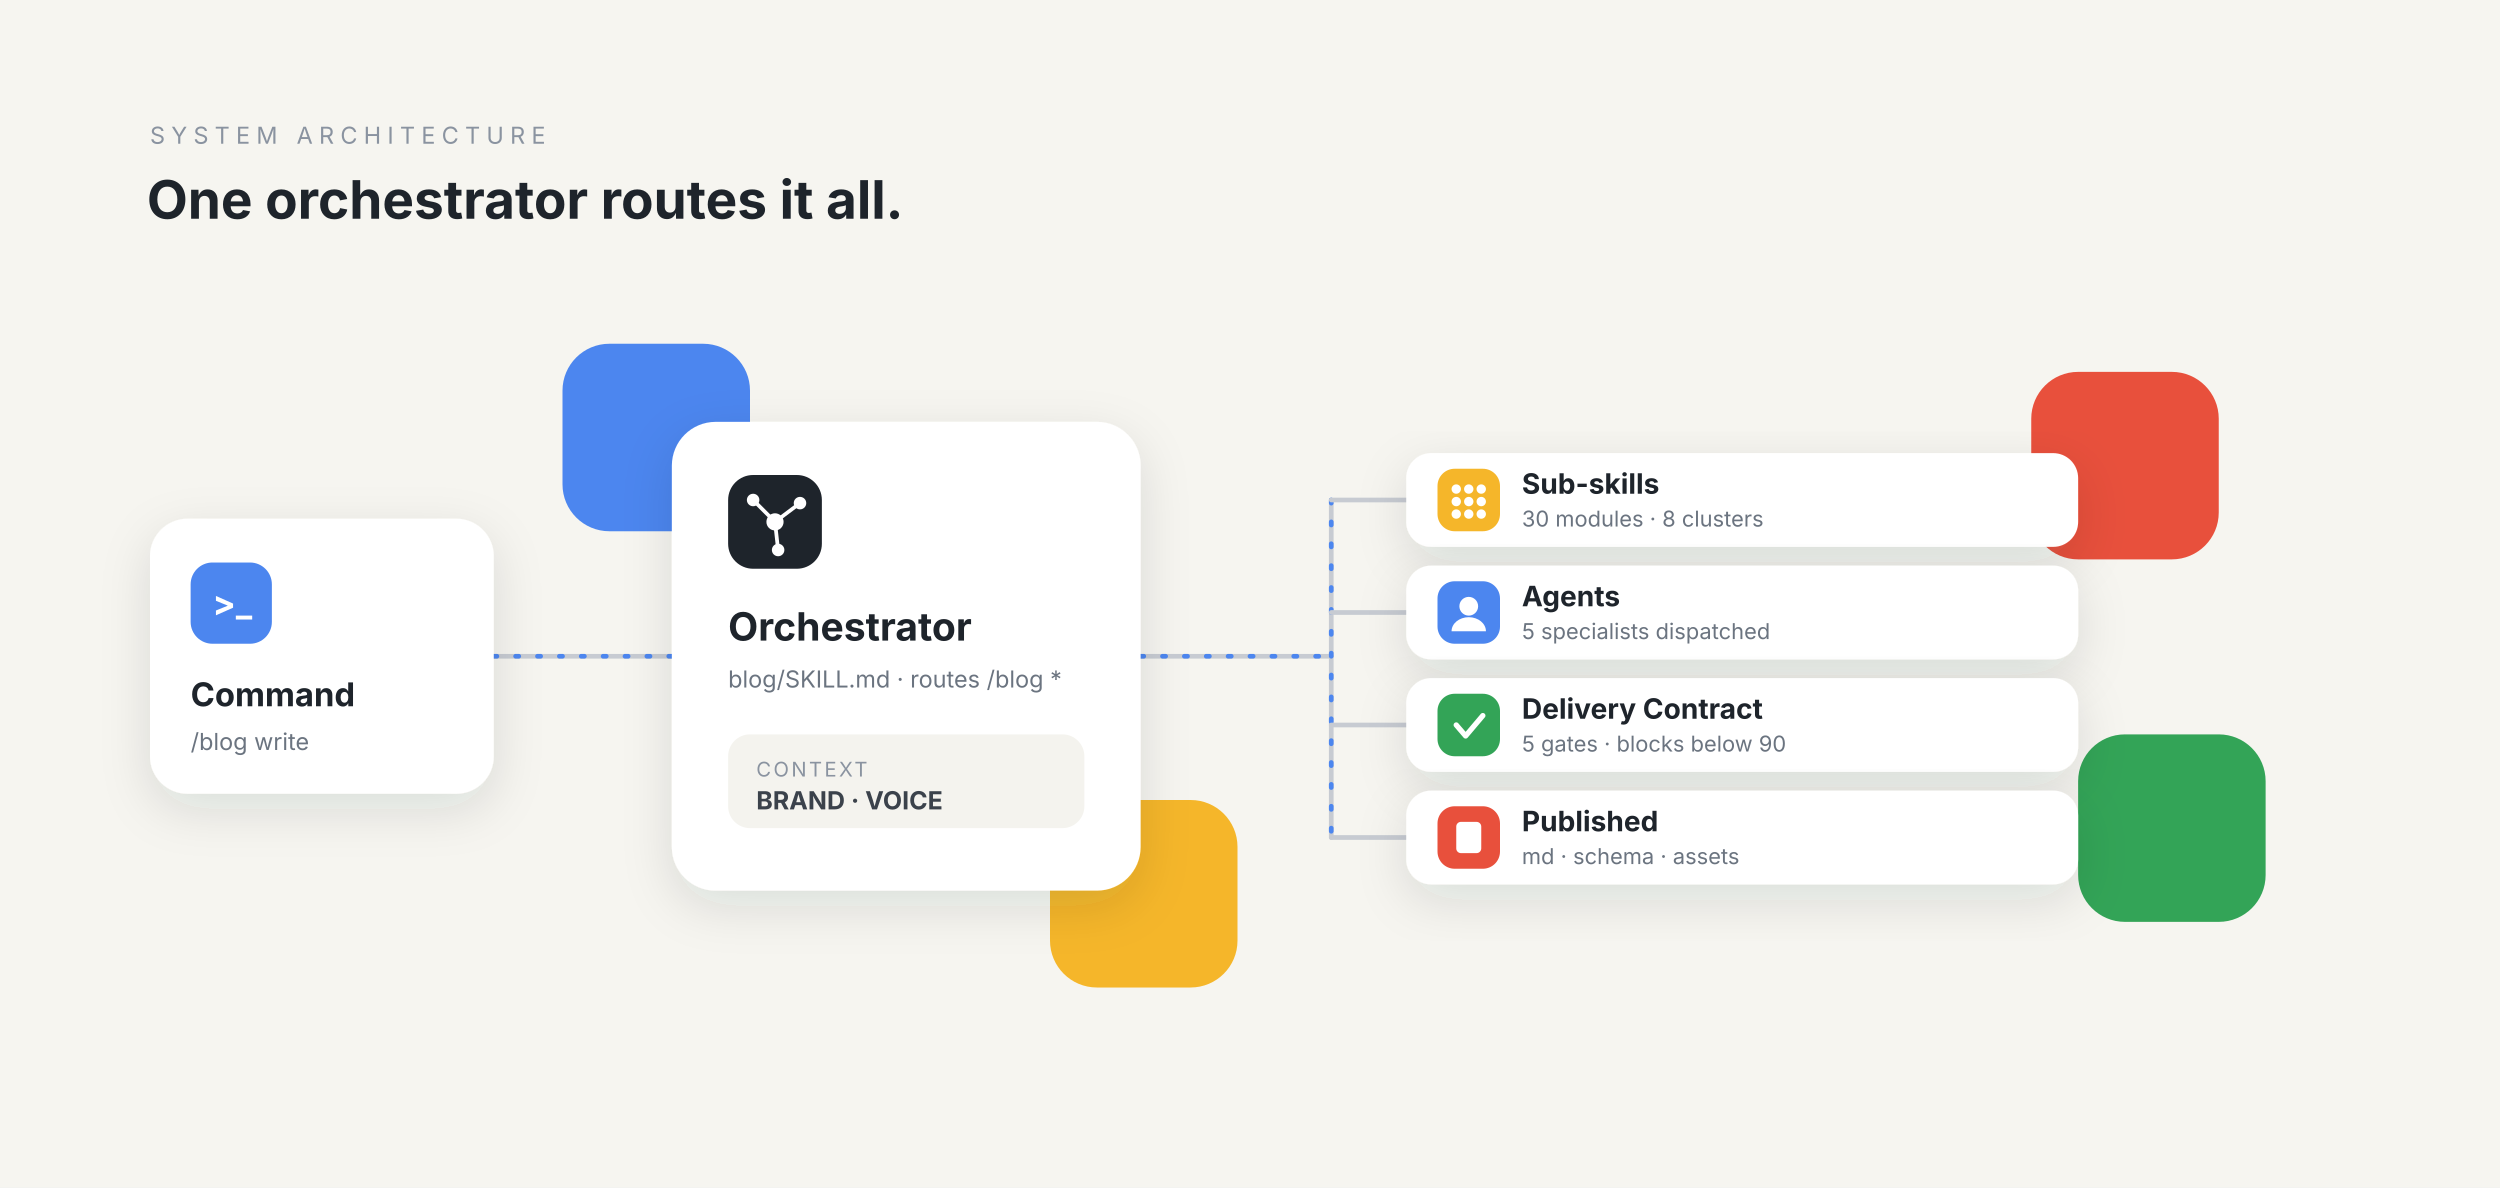
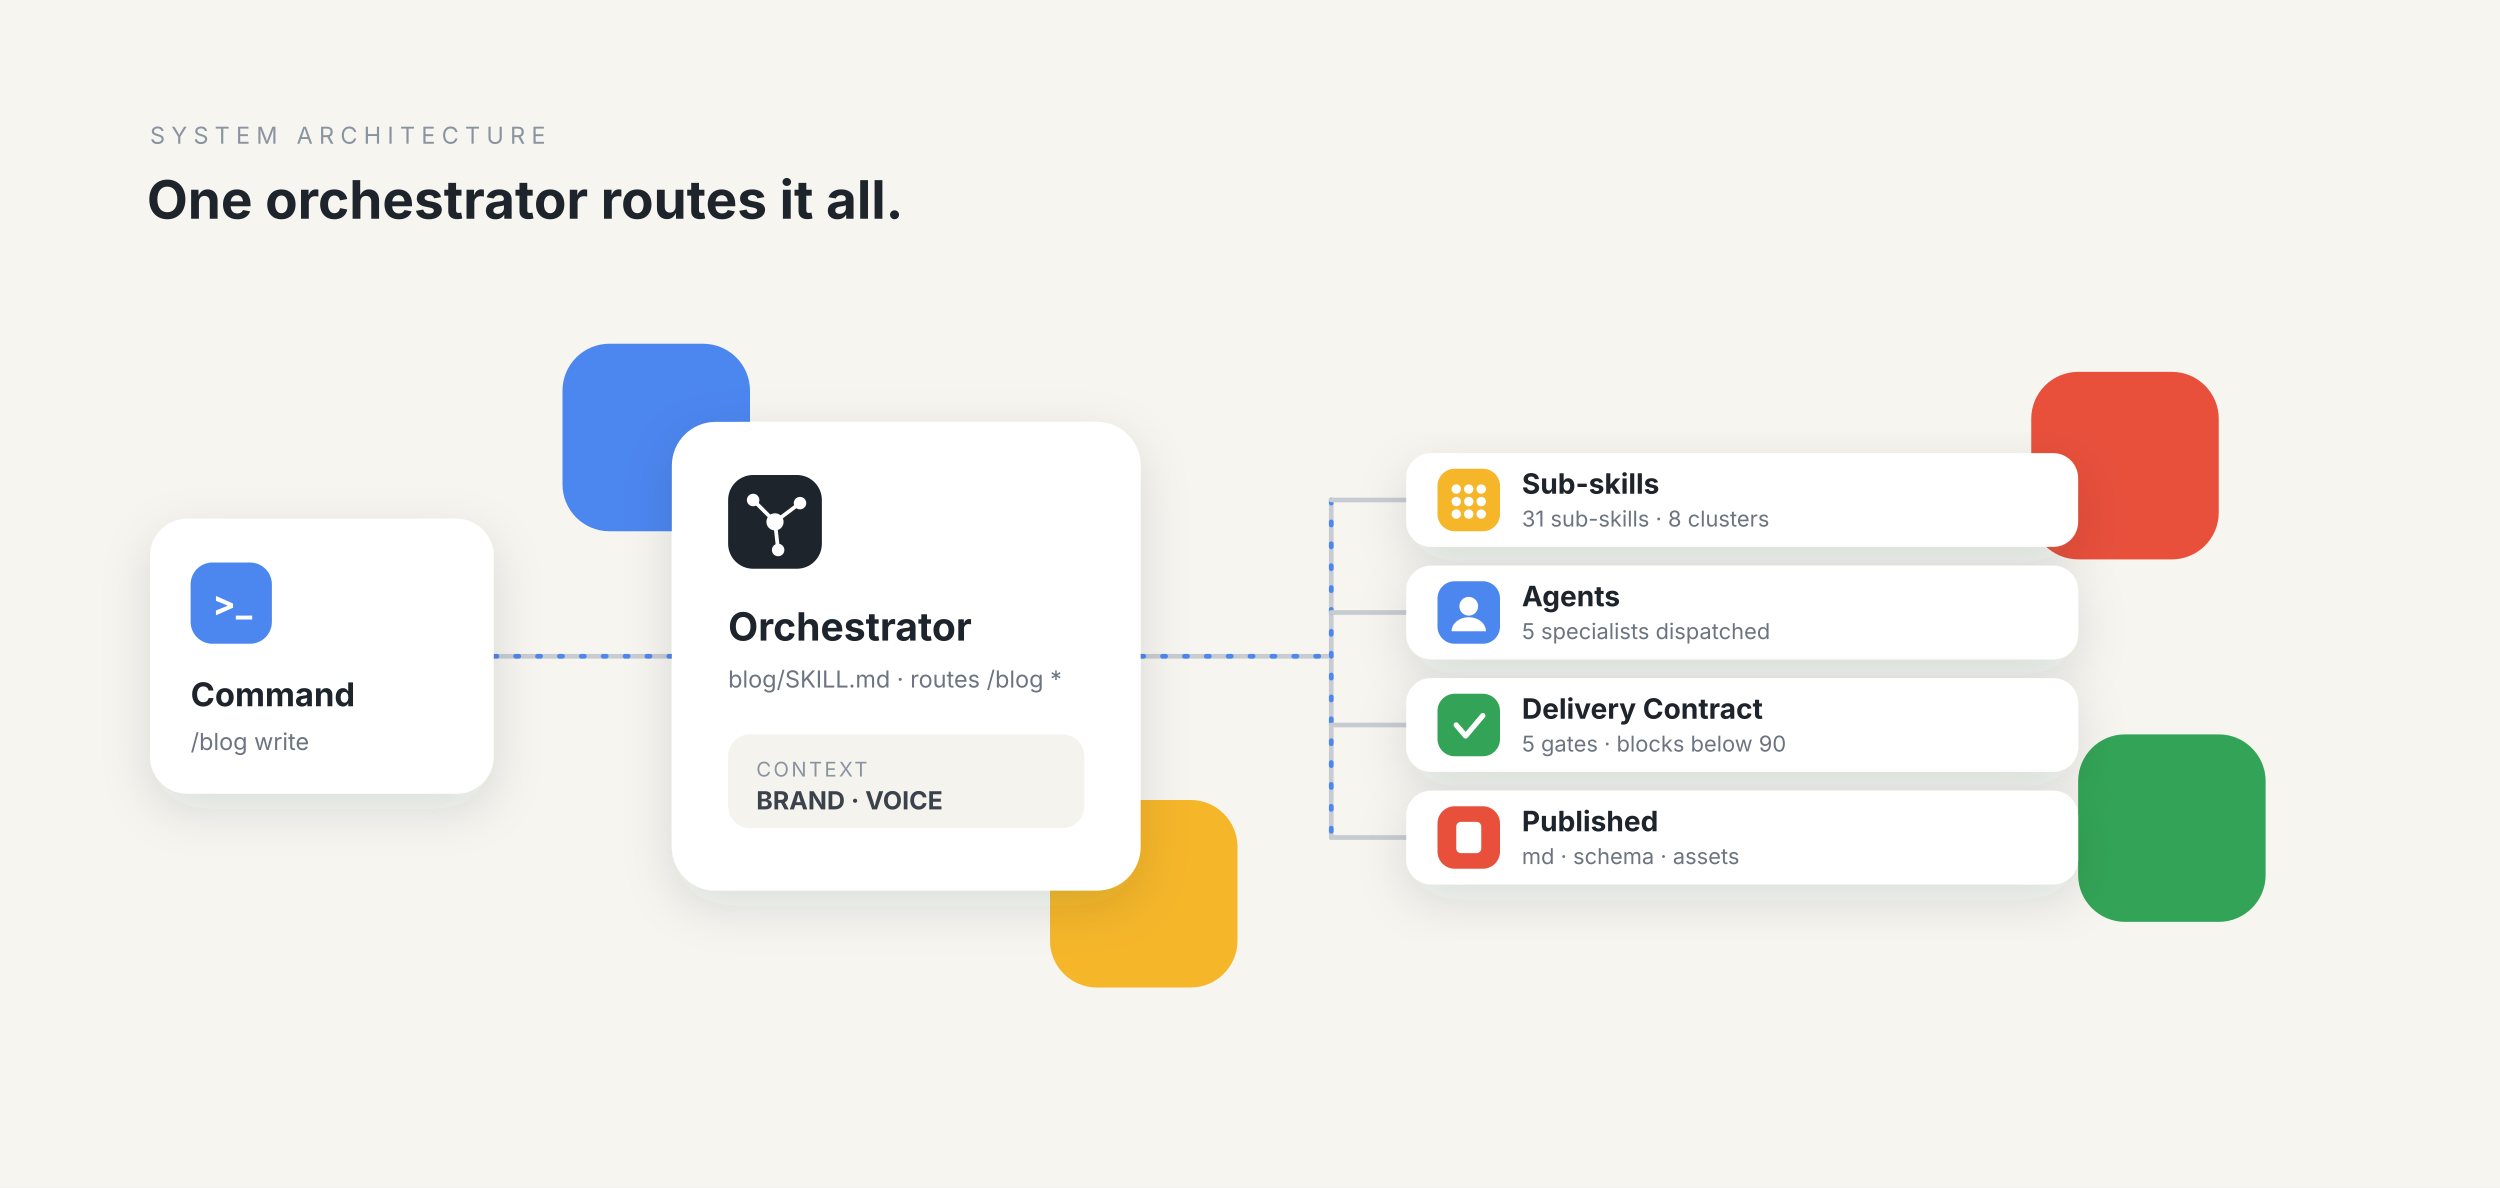
<svg xmlns="http://www.w3.org/2000/svg" viewBox="0 0 1600 760" width="100%" preserveAspectRatio="xMidYMid meet" role="img" aria-label="claude-blog system architecture: a command feeds one orchestrator that dispatches to sub-skills, agents, the delivery contract, and the published post">
  <defs>
    <style type="text/css">
    .t { font-family:'Inter',system-ui,-apple-system,sans-serif; }
    .b { font-family:'Poppins','Inter',system-ui,sans-serif; font-weight:700; }
    .flow { stroke-dasharray:2 12; animation: flow 2.4s linear infinite; }
    .fl { transform-box:fill-box; transform-origin:center; }
    .fl1{ animation: floaty 6.4s ease-in-out infinite; }
    .fl2{ animation: floaty 7.6s ease-in-out -3s infinite; }
    @keyframes flow { to { stroke-dashoffset:-42; } }
    @keyframes floaty { 0%,100%{transform:translateY(0)} 50%{transform:translateY(-6px)} }
    @media (prefers-reduced-motion: reduce){ .flow,.fl1,.fl2{animation:none} }
  </style>
    <filter id="sh" x="-40%" y="-40%" width="180%" height="200%">
      <feDropShadow dx="0" dy="10" stdDeviation="16" flood-color="#26313f" flood-opacity="0.12" />
    </filter>
  </defs>
  <rect x="0" y="0" width="1600" height="760" fill="#F6F5F0" />
  <text x="96" y="92" class="t" font-size="15" letter-spacing="4" fill="#8A93A0">SYSTEM ARCHITECTURE</text>
  <text x="94" y="140" class="b" font-size="34" fill="#1E242B">One orchestrator routes it all.</text>
  <rect class="fl fl1" x="360" y="220" width="120" height="120" rx="30" fill="#4C86EF" />
  <rect class="fl fl2" x="672" y="512" width="120" height="120" rx="30" fill="#F5B62A" />
  <rect class="fl fl1" x="1300" y="238" width="120" height="120" rx="30" fill="#E8503C" />
  <rect class="fl fl2" x="1330" y="470" width="120" height="120" rx="30" fill="#33A457" />
  <line x1="316" y1="420" x2="430" y2="420" stroke="#C7CBD2" stroke-width="3" stroke-linecap="round" />
  <line x1="316" y1="420" x2="430" y2="420" class="flow" stroke="#4C86EF" stroke-width="3" stroke-linecap="round" />
  <line x1="730" y1="420" x2="852" y2="420" stroke="#C7CBD2" stroke-width="3" stroke-linecap="round" />
  <line x1="852" y1="320" x2="852" y2="536" stroke="#C7CBD2" stroke-width="3" stroke-linecap="round" />
  <line x1="730" y1="420" x2="852" y2="420" class="flow" stroke="#4C86EF" stroke-width="3" stroke-linecap="round" />
  <line x1="852" y1="320" x2="852" y2="536" class="flow" stroke="#4C86EF" stroke-width="3" stroke-linecap="round" />
  <g stroke="#C7CBD2" stroke-width="3" stroke-linecap="round">
    <line x1="852" y1="320" x2="900" y2="320" />
    <line x1="852" y1="392" x2="900" y2="392" />
    <line x1="852" y1="464" x2="900" y2="464" />
    <line x1="852" y1="536" x2="900" y2="536" />
  </g>
  <g filter="url(#sh)">
    <rect x="96" y="332" width="220" height="176" rx="24" fill="#FFFFFF" />
  </g>
  <rect x="122" y="360" width="52" height="52" rx="14" fill="#4C86EF" />
  <text x="136" y="394" class="b" font-size="22" fill="#FFFFFF">&gt;_</text>
  <text x="122" y="452" class="b" font-size="21" fill="#1E242B">Command</text>
  <text x="122" y="480" class="t" font-size="15" fill="#6B7480">/blog write</text>
  <g filter="url(#sh)">
    <rect x="430" y="270" width="300" height="300" rx="28" fill="#FFFFFF" />
  </g>
  <rect x="466" y="304" width="60" height="60" rx="16" fill="#1E242B" />
  <g stroke="#FFFFFF" stroke-width="2.4">
    <line x1="496" y1="334" x2="482" y2="320" />
    <line x1="496" y1="334" x2="512" y2="322" />
    <line x1="496" y1="334" x2="498" y2="352" />
  </g>
  <g fill="#FFFFFF">
    <circle cx="496" cy="334" r="5.5" />
    <circle cx="482" cy="320" r="4" />
    <circle cx="512" cy="322" r="4" />
    <circle cx="498" cy="352" r="4" />
  </g>
  <text x="466" y="410" class="b" font-size="25" fill="#1E242B">Orchestrator</text>
  <text x="466" y="440" class="t" font-size="15" fill="#6B7480">blog/SKILL.md · routes /blog *</text>
  <rect x="466" y="470" width="228" height="60" rx="14" fill="#F4F3EE" />
  <text x="484" y="497" class="t" font-size="13" letter-spacing="1.5" fill="#8A93A0">CONTEXT</text>
  <text x="484" y="518" class="b" font-size="16" fill="#3B424B">BRAND · VOICE</text>
  <g filter="url(#sh)">
    <rect x="900" y="290" width="430" height="60" rx="16" fill="#FFFFFF" />
  </g>
  <rect x="920" y="300" width="40" height="40" rx="11" fill="#F5B62A" />
  <g fill="#FFFFFF">
    <circle cx="932" cy="313" r="3" />
    <circle cx="940" cy="313" r="3" />
    <circle cx="948" cy="313" r="3" />
    <circle cx="932" cy="321" r="3" />
    <circle cx="940" cy="321" r="3" />
    <circle cx="948" cy="321" r="3" />
    <circle cx="932" cy="329" r="3" />
    <circle cx="940" cy="329" r="3" />
    <circle cx="948" cy="329" r="3" />
  </g>
  <text x="974" y="316" class="b" font-size="18" fill="#1E242B">Sub-skills</text>
-   <text x="974" y="337" class="t" font-size="14" fill="#6B7480">30 modules · 8 clusters</text>
+   <text x="974" y="337" class="t" font-size="14" fill="#6B7480">31 sub-skills · 8 clusters</text>
  <g filter="url(#sh)">
    <rect x="900" y="362" width="430" height="60" rx="16" fill="#FFFFFF" />
  </g>
  <rect x="920" y="372" width="40" height="40" rx="11" fill="#4C86EF" />
  <circle cx="940" cy="388" r="6" fill="#FFFFFF" />
  <path d="M929 404 a11 9 0 0 1 22 0 z" fill="#FFFFFF" />
  <text x="974" y="388" class="b" font-size="18" fill="#1E242B">Agents</text>
  <text x="974" y="409" class="t" font-size="14" fill="#6B7480">5 specialists dispatched</text>
  <g filter="url(#sh)">
    <rect x="900" y="434" width="430" height="60" rx="16" fill="#FFFFFF" />
  </g>
  <rect x="920" y="444" width="40" height="40" rx="11" fill="#33A457" />
  <path d="M932 464 l6 7 l11 -13" fill="none" stroke="#FFFFFF" stroke-width="3.4" stroke-linecap="round" stroke-linejoin="round" />
  <text x="974" y="460" class="b" font-size="18" fill="#1E242B">Delivery Contract</text>
  <text x="974" y="481" class="t" font-size="14" fill="#6B7480">5 gates · blocks below 90</text>
  <g filter="url(#sh)">
    <rect x="900" y="506" width="430" height="60" rx="16" fill="#FFFFFF" />
  </g>
  <rect x="920" y="516" width="40" height="40" rx="11" fill="#E8503C" />
  <rect x="932" y="526" width="16" height="20" rx="3" fill="#FFFFFF" />
  <text x="974" y="532" class="b" font-size="18" fill="#1E242B">Published</text>
  <text x="974" y="553" class="t" font-size="14" fill="#6B7480">md · schema · assets</text>
</svg>
